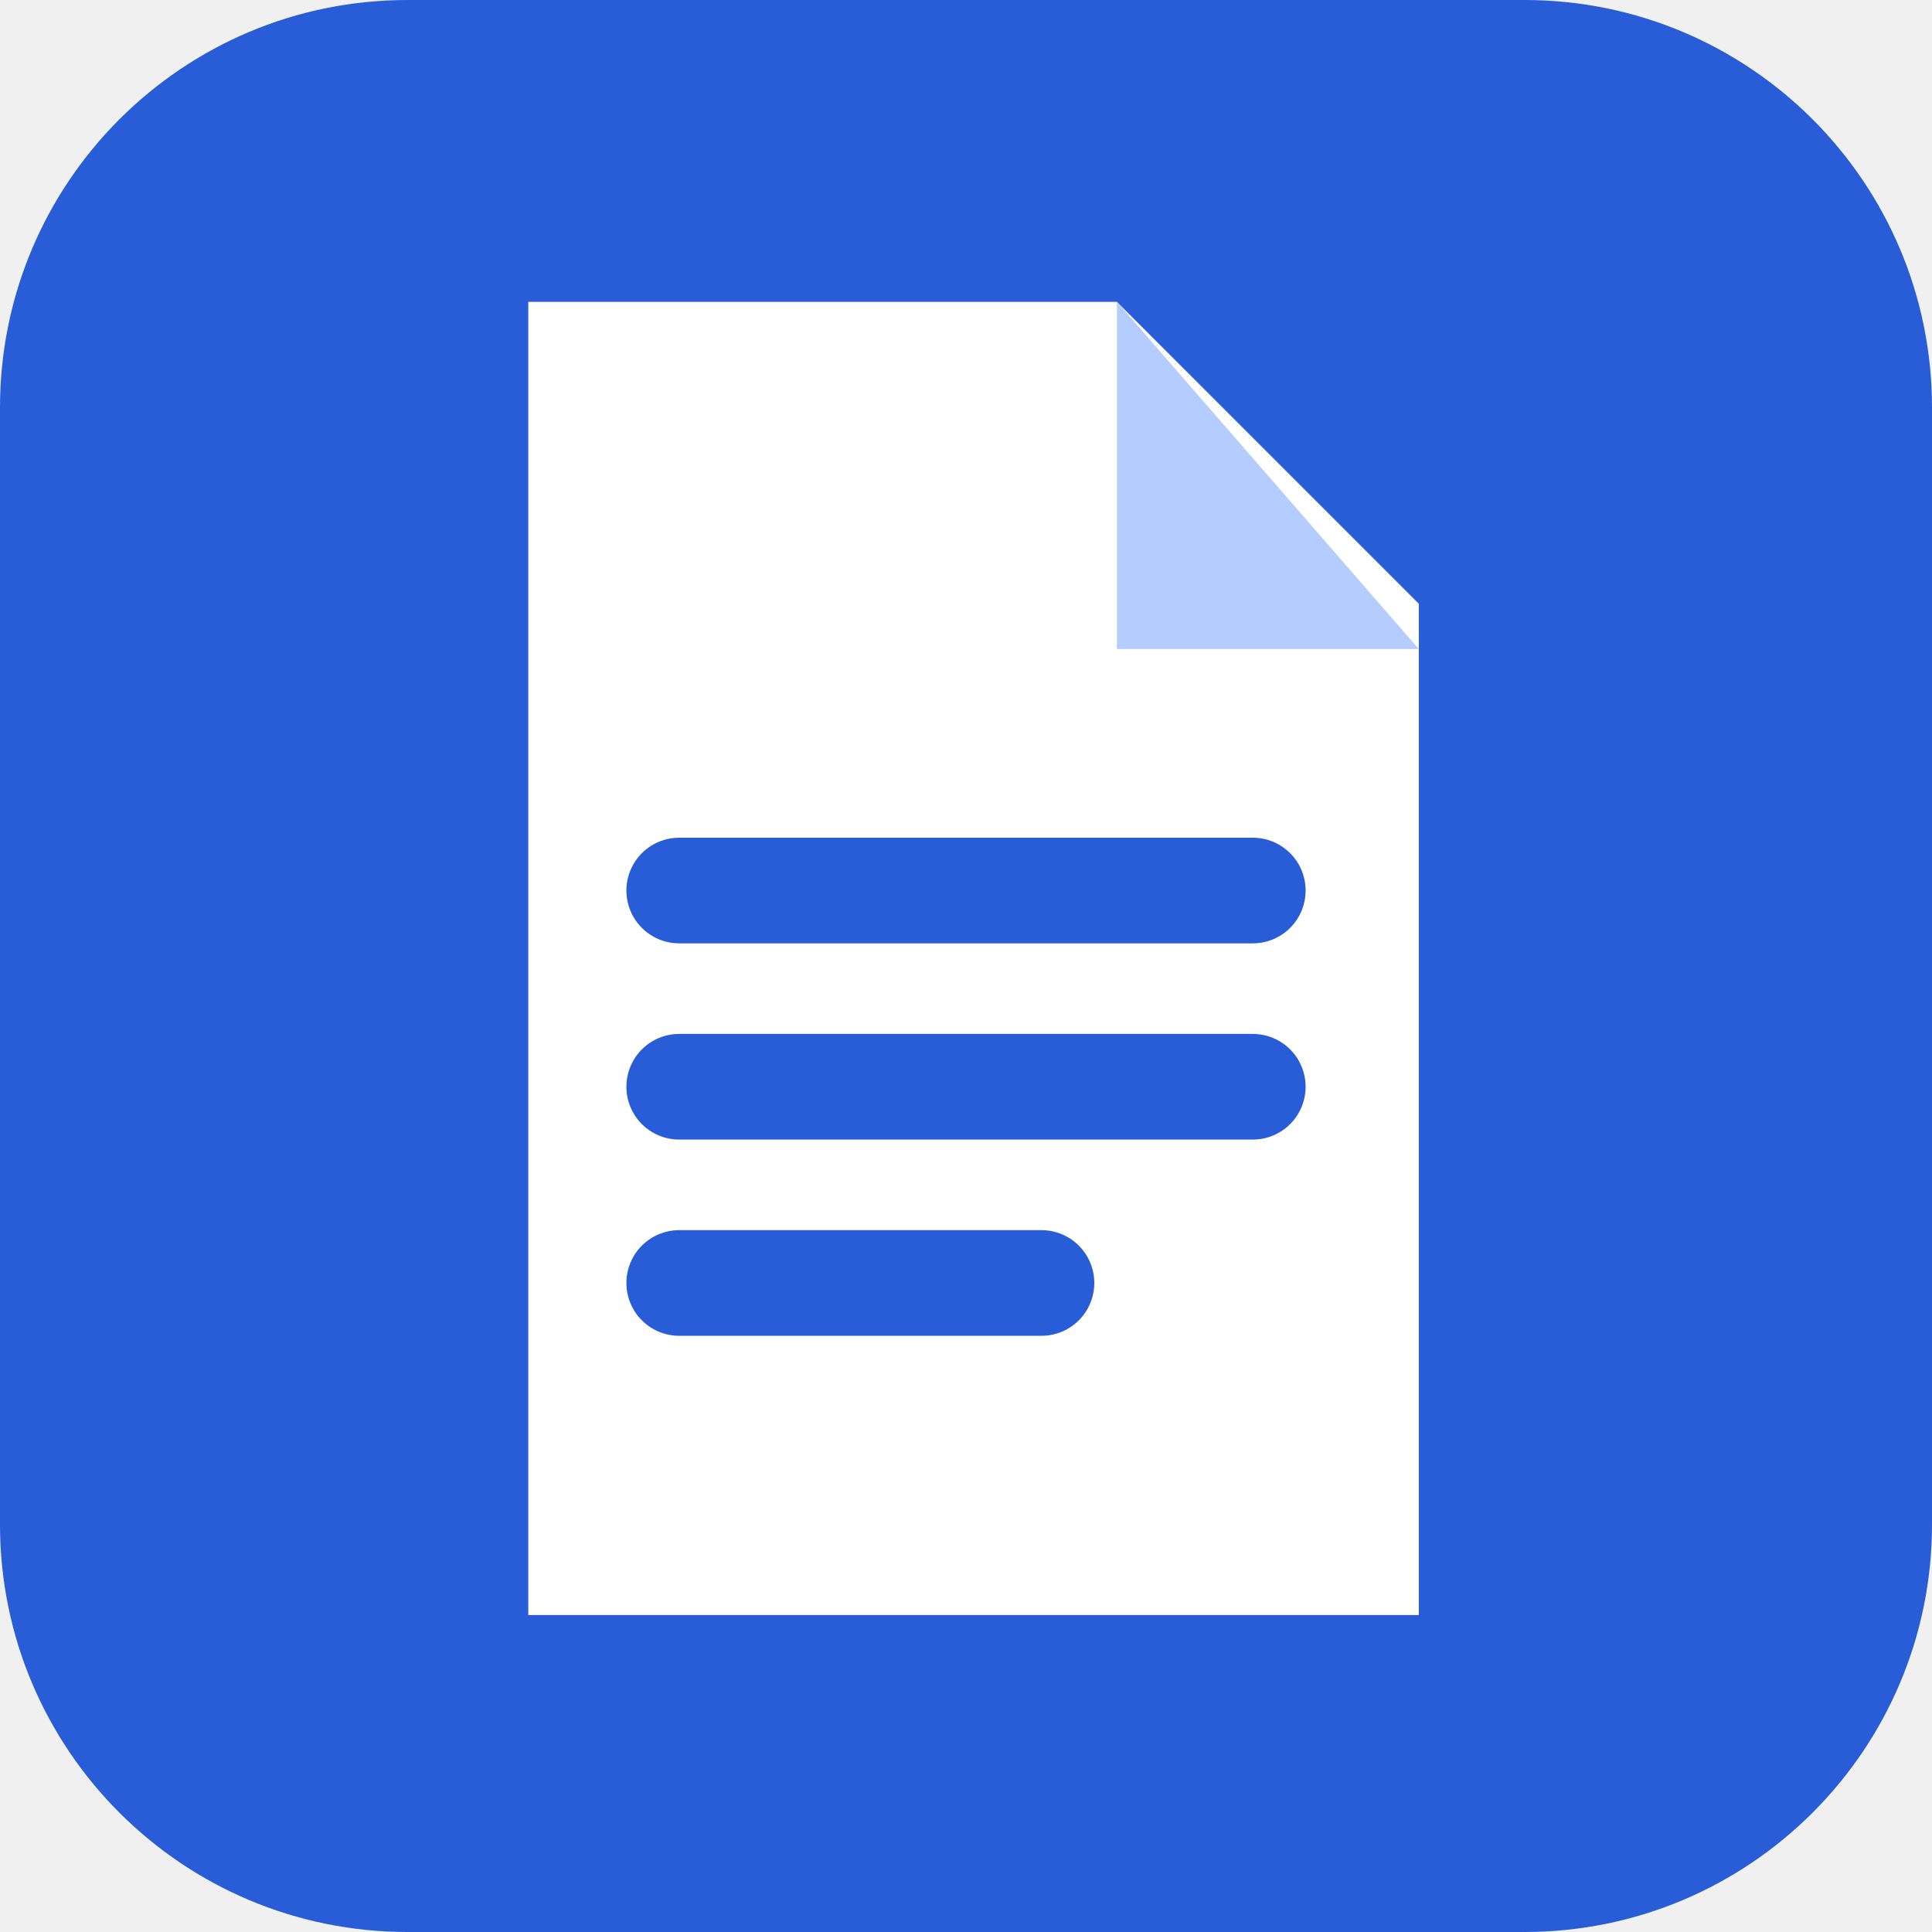
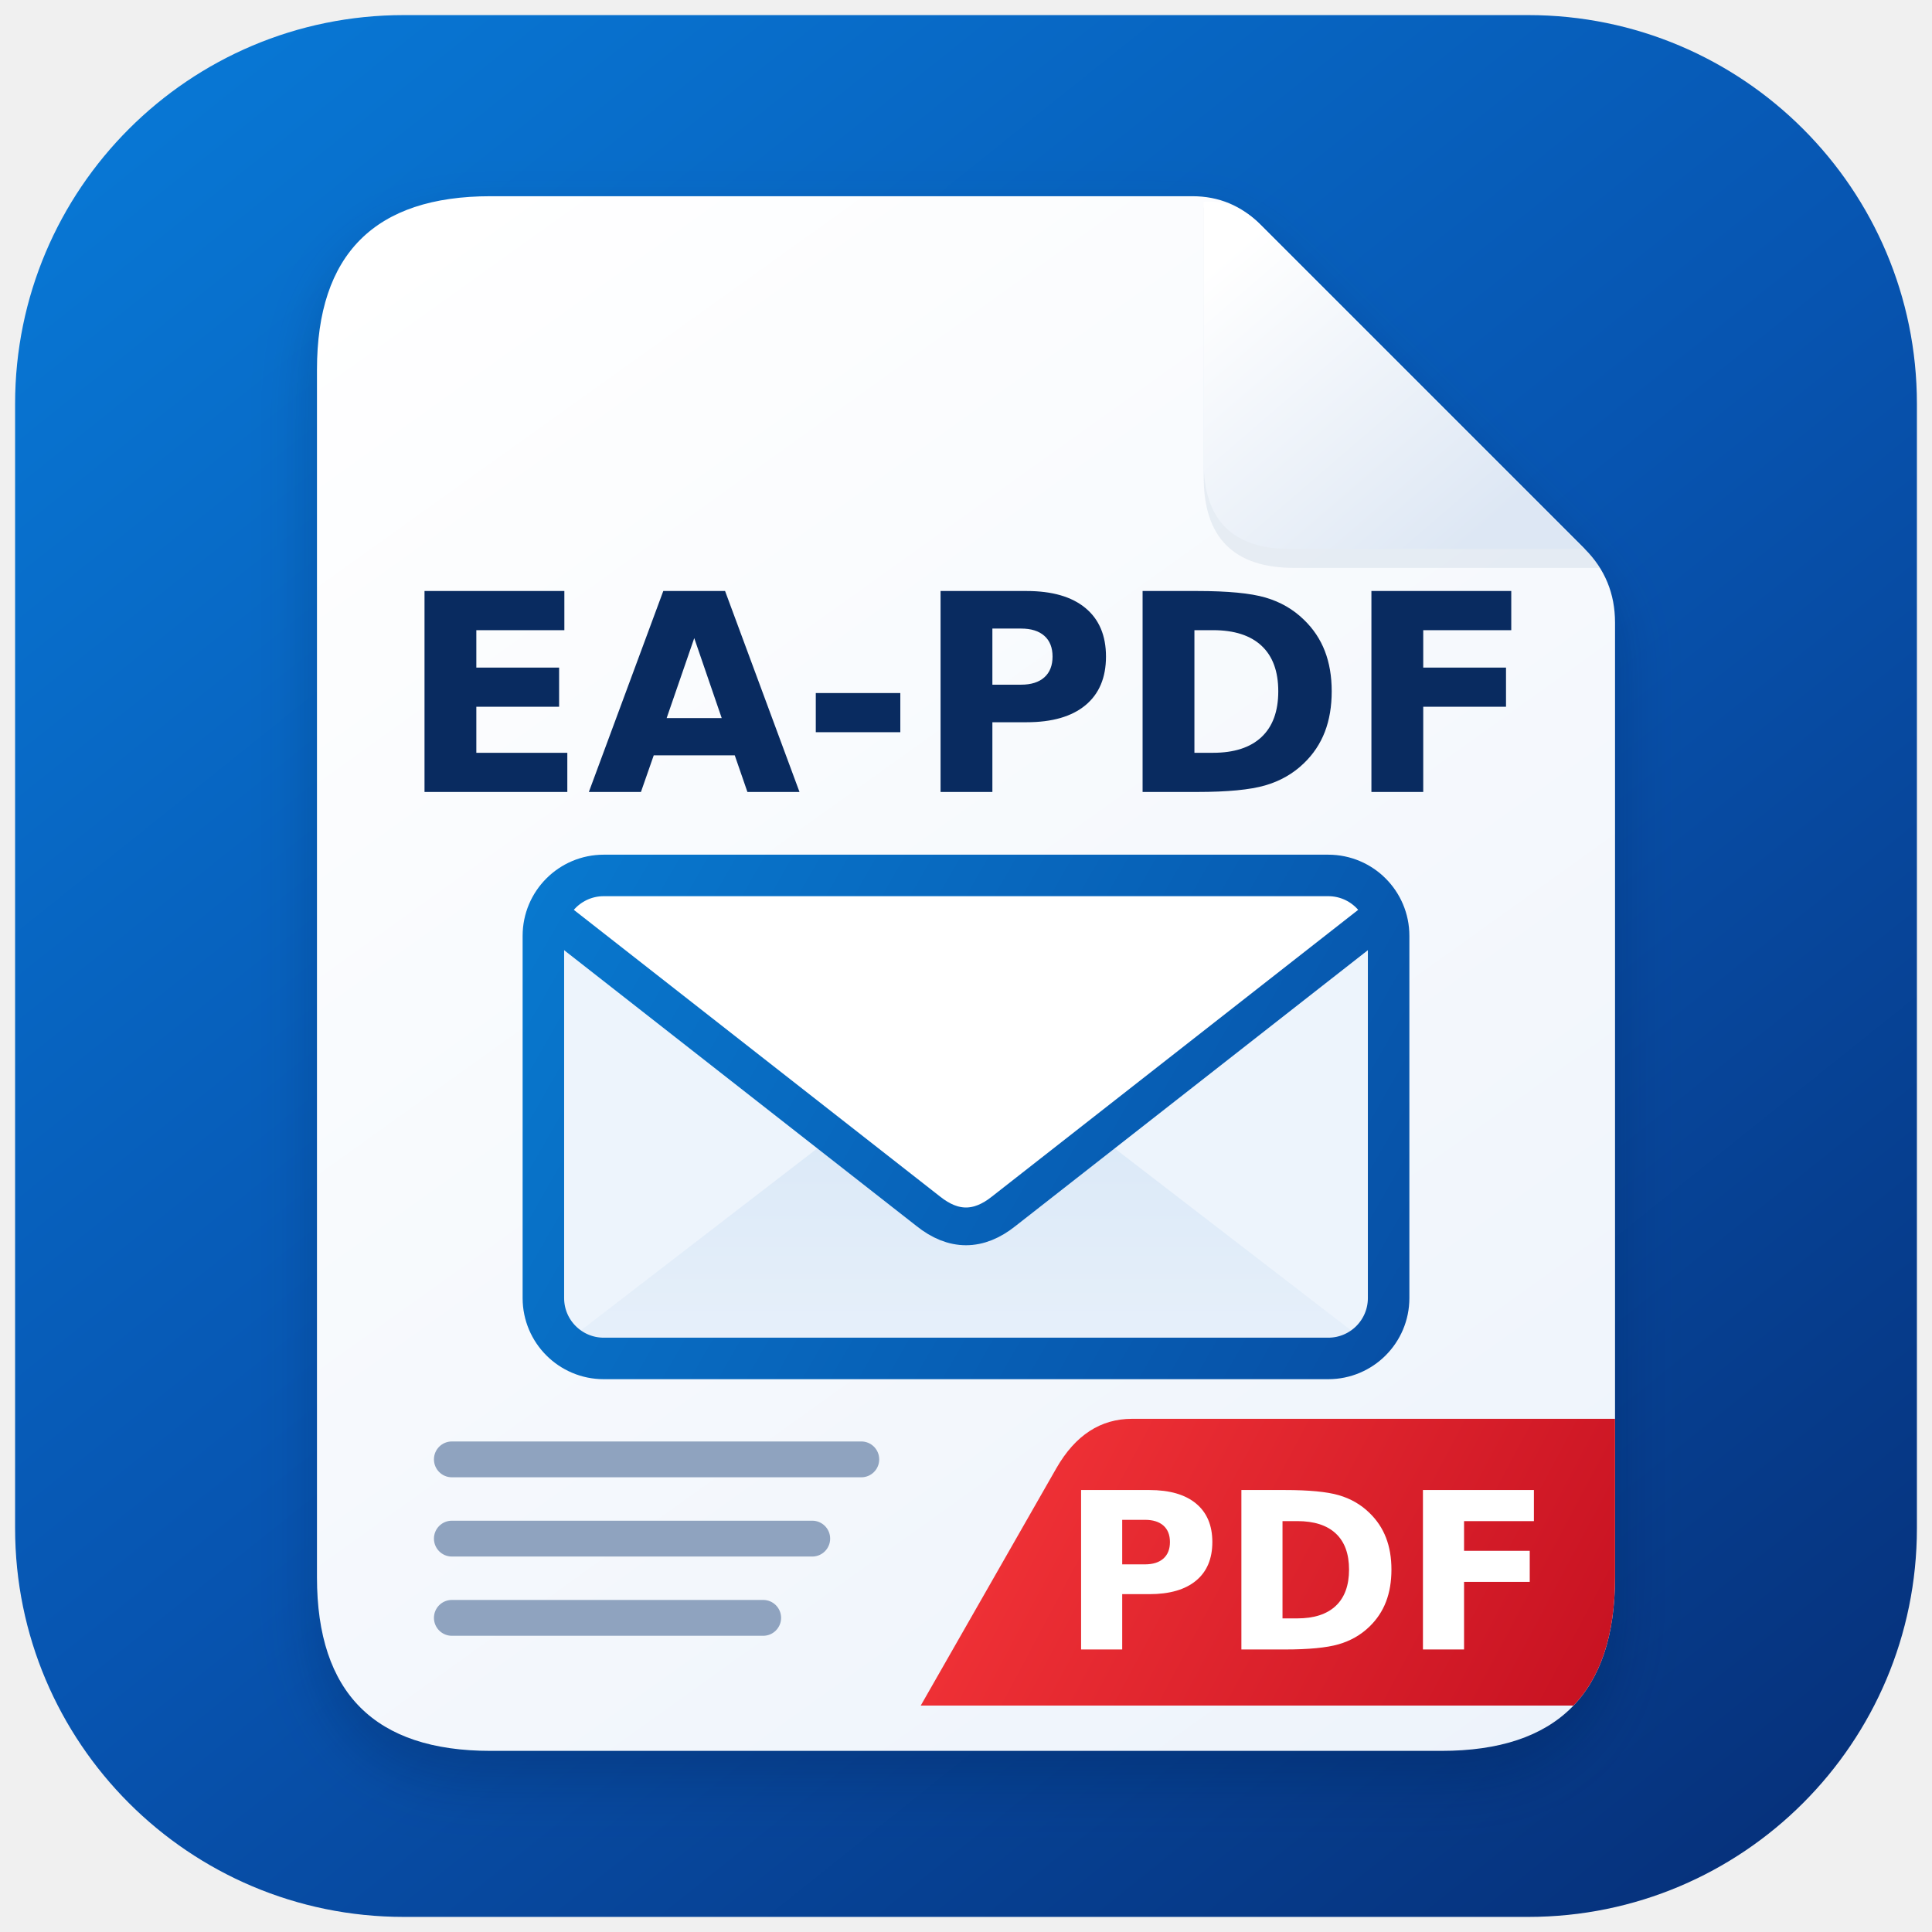
- <svg xmlns="http://www.w3.org/2000/svg" width="128" height="128" viewBox="0 0 128 128">
-   <rect width="128" height="128" rx="27" fill="#285dd7" />
-   <path d="M35 20h39l20 20v67H35Z" fill="white" />
-   <path d="M74 20v23h20" fill="#b5ccff" />
-   <path d="M45 59h38M45 72h38M45 85h24" fill="none" stroke="#285dd7" stroke-width="7" stroke-linecap="round" />
+ <svg xmlns="http://www.w3.org/2000/svg" width="1024" height="1024" viewBox="0 0 1024 1024" role="img" aria-labelledby="icon-title icon-description">
+   <defs>
+     <linearGradient id="background" x1="80" y1="0" x2="900" y2="1024" gradientUnits="userSpaceOnUse">
+       <stop stop-color="#0879d6" />
+       <stop offset="0.52" stop-color="#0754b0" />
+       <stop offset="1" stop-color="#06317b" />
+     </linearGradient>
+     <linearGradient id="paper" x1="240" y1="104" x2="830" y2="928" gradientUnits="userSpaceOnUse">
+       <stop stop-color="#ffffff" />
+       <stop offset="1" stop-color="#edf3fb" />
+     </linearGradient>
+     <linearGradient id="fold" x1="649" y1="136" x2="779" y2="287" gradientUnits="userSpaceOnUse">
+       <stop stop-color="#ffffff" />
+       <stop offset="1" stop-color="#dde7f4" />
+     </linearGradient>
+     <linearGradient id="envelope" x1="288" y1="464" x2="736" y2="720" gradientUnits="userSpaceOnUse">
+       <stop stop-color="#0878ce" />
+       <stop offset="1" stop-color="#0750a6" />
+     </linearGradient>
+     <linearGradient id="envelope-bottom" x1="512" y1="552" x2="512" y2="720" gradientUnits="userSpaceOnUse">
+       <stop stop-color="#d6e6f7" />
+       <stop offset="1" stop-color="#e7f0fa" />
+     </linearGradient>
+     <linearGradient id="badge" x1="570" y1="752" x2="856" y2="904" gradientUnits="userSpaceOnUse">
+       <stop stop-color="#ee3035" />
+       <stop offset="1" stop-color="#c61121" />
+     </linearGradient>
+     <filter id="paper-shadow" x="-25%" y="-20%" width="150%" height="150%" color-interpolation-filters="sRGB">
+       <feGaussianBlur stdDeviation="16" />
+     </filter>
+     <clipPath id="document-clip">
+       <path d="M260 104H632Q653 104 668 119L840 291Q856 307 856 330V836Q856 928 764 928H260Q168 928 168 836V196Q168 104 260 104Z" />
+     </clipPath>
+     <clipPath id="envelope-clip">
+       <rect x="288" y="464" width="448" height="256" rx="32" />
+     </clipPath>
+   </defs>
+   <rect x="8" y="8" width="1008" height="1008" rx="206" fill="url(#background)" />
+   <path d="M260 104H632Q653 104 668 119L840 291Q856 307 856 330V836Q856 928 764 928H260Q168 928 168 836V196Q168 104 260 104Z" transform="translate(0 16)" fill="#001b48" opacity="0.26" filter="url(#paper-shadow)" />
+   <path d="M260 104H632Q653 104 668 119L840 291Q856 307 856 330V836Q856 928 764 928H260Q168 928 168 836V196Q168 104 260 104Z" fill="url(#paper)" />
+   <g clip-path="url(#document-clip)">
+     <path d="M638 110V253Q638 301 686 301H849L835 285Z" fill="#7f98b9" opacity="0.15" />
+     <path d="M638 107V245Q638 291 684 291H840L668 119Q655 106 638 107Z" fill="url(#fold)" />
+     <g id="title-outline" fill="#092b60" aria-label="EA-PDF">
+       <path d="M225.0 313.245H299.122V334.005H252.466V353.837H296.34V374.597H252.466V398.995H300.692V419.755H225.0Z M389.439 400.351H346.492L339.715 419.755H312.106L351.557 313.245H384.302L423.754 419.755H396.145ZM353.341 380.59H382.519L367.966 338.214Z M432.386 367.32H477.187V388.08H432.386Z M498.518 313.245H544.104Q564.436 313.245 575.316 322.269Q586.195 331.294 586.195 347.987Q586.195 364.752 575.316 373.777Q564.436 382.801 544.104 382.801H525.984V419.755H498.518ZM525.984 333.149V362.897H541.179Q549.169 362.897 553.521 359.009Q557.873 355.121 557.873 347.987Q557.873 340.853 553.521 337.001Q549.169 333.149 541.179 333.149Z M633.065 334.005V398.995H642.91Q659.747 398.995 668.628 390.649Q677.51 382.302 677.51 366.393Q677.51 350.555 668.664 342.28Q659.818 334.005 642.91 334.005ZM605.599 313.245H634.564Q658.819 313.245 670.697 316.705Q682.575 320.165 691.065 328.44Q698.556 335.645 702.194 345.062Q705.832 354.479 705.832 366.393Q705.832 378.449 702.194 387.902Q698.556 397.355 691.065 404.56Q682.504 412.835 670.519 416.295Q658.534 419.755 634.564 419.755H605.599Z M726.878 313.245H801V334.005H754.344V353.837H798.218V374.597H754.344V419.755H726.878Z" />
+     </g>
+     <g clip-path="url(#envelope-clip)">
+       <rect x="288" y="464" width="448" height="256" fill="#edf4fc" />
+       <path d="M286 722 512 548 738 722Z" fill="url(#envelope-bottom)" />
+       <path d="M282 456H742V479L532 642Q512 658 492 642L282 479Z" fill="#ffffff" />
+       <path d="M294 487 492 642Q512 658 532 642L730 487" fill="none" stroke="url(#envelope)" stroke-width="20" stroke-linecap="round" stroke-linejoin="round" />
+     </g>
+     <rect x="288" y="464" width="448" height="256" rx="32" fill="none" stroke="url(#envelope)" stroke-width="22" />
+     <g fill="#8fa3bf">
+       <rect x="230" y="764" width="236" height="19" rx="9.5" />
+       <rect x="230" y="806" width="210" height="19" rx="9.5" />
+       <rect x="230" y="848" width="184" height="19" rx="9.5" />
+     </g>
+     <path d="M600 752H856V904H488L560 778Q575 752 600 752Z" fill="url(#badge)" />
+     <g id="pdf-outline" fill="#ffffff" aria-label="PDF">
+       <path d="M573.0 789.745H609.17Q625.302 789.745 633.934 796.906Q642.566 804.066 642.566 817.311Q642.566 830.613 633.934 837.774Q625.302 844.934 609.17 844.934H594.792V874.255H573.0ZM594.792 805.538V829.142H606.849Q613.189 829.142 616.642 826.057Q620.094 822.972 620.094 817.311Q620.094 811.651 616.642 808.594Q613.189 805.538 606.849 805.538Z M679.755 806.217V857.783H687.566Q700.925 857.783 707.972 851.16Q715.019 844.538 715.019 831.915Q715.019 819.349 708.0 812.783Q700.981 806.217 687.566 806.217ZM657.962 789.745H680.943Q700.189 789.745 709.613 792.491Q719.038 795.236 725.774 801.802Q731.717 807.519 734.604 814.991Q737.491 822.462 737.491 831.915Q737.491 841.481 734.604 848.981Q731.717 856.481 725.774 862.198Q718.981 868.764 709.472 871.509Q699.962 874.255 680.943 874.255H657.962Z M754.189 789.745H813V806.217H775.981V821.953H810.792V838.425H775.981V874.255H754.189Z" />
+     </g>
+   </g>
</svg>
